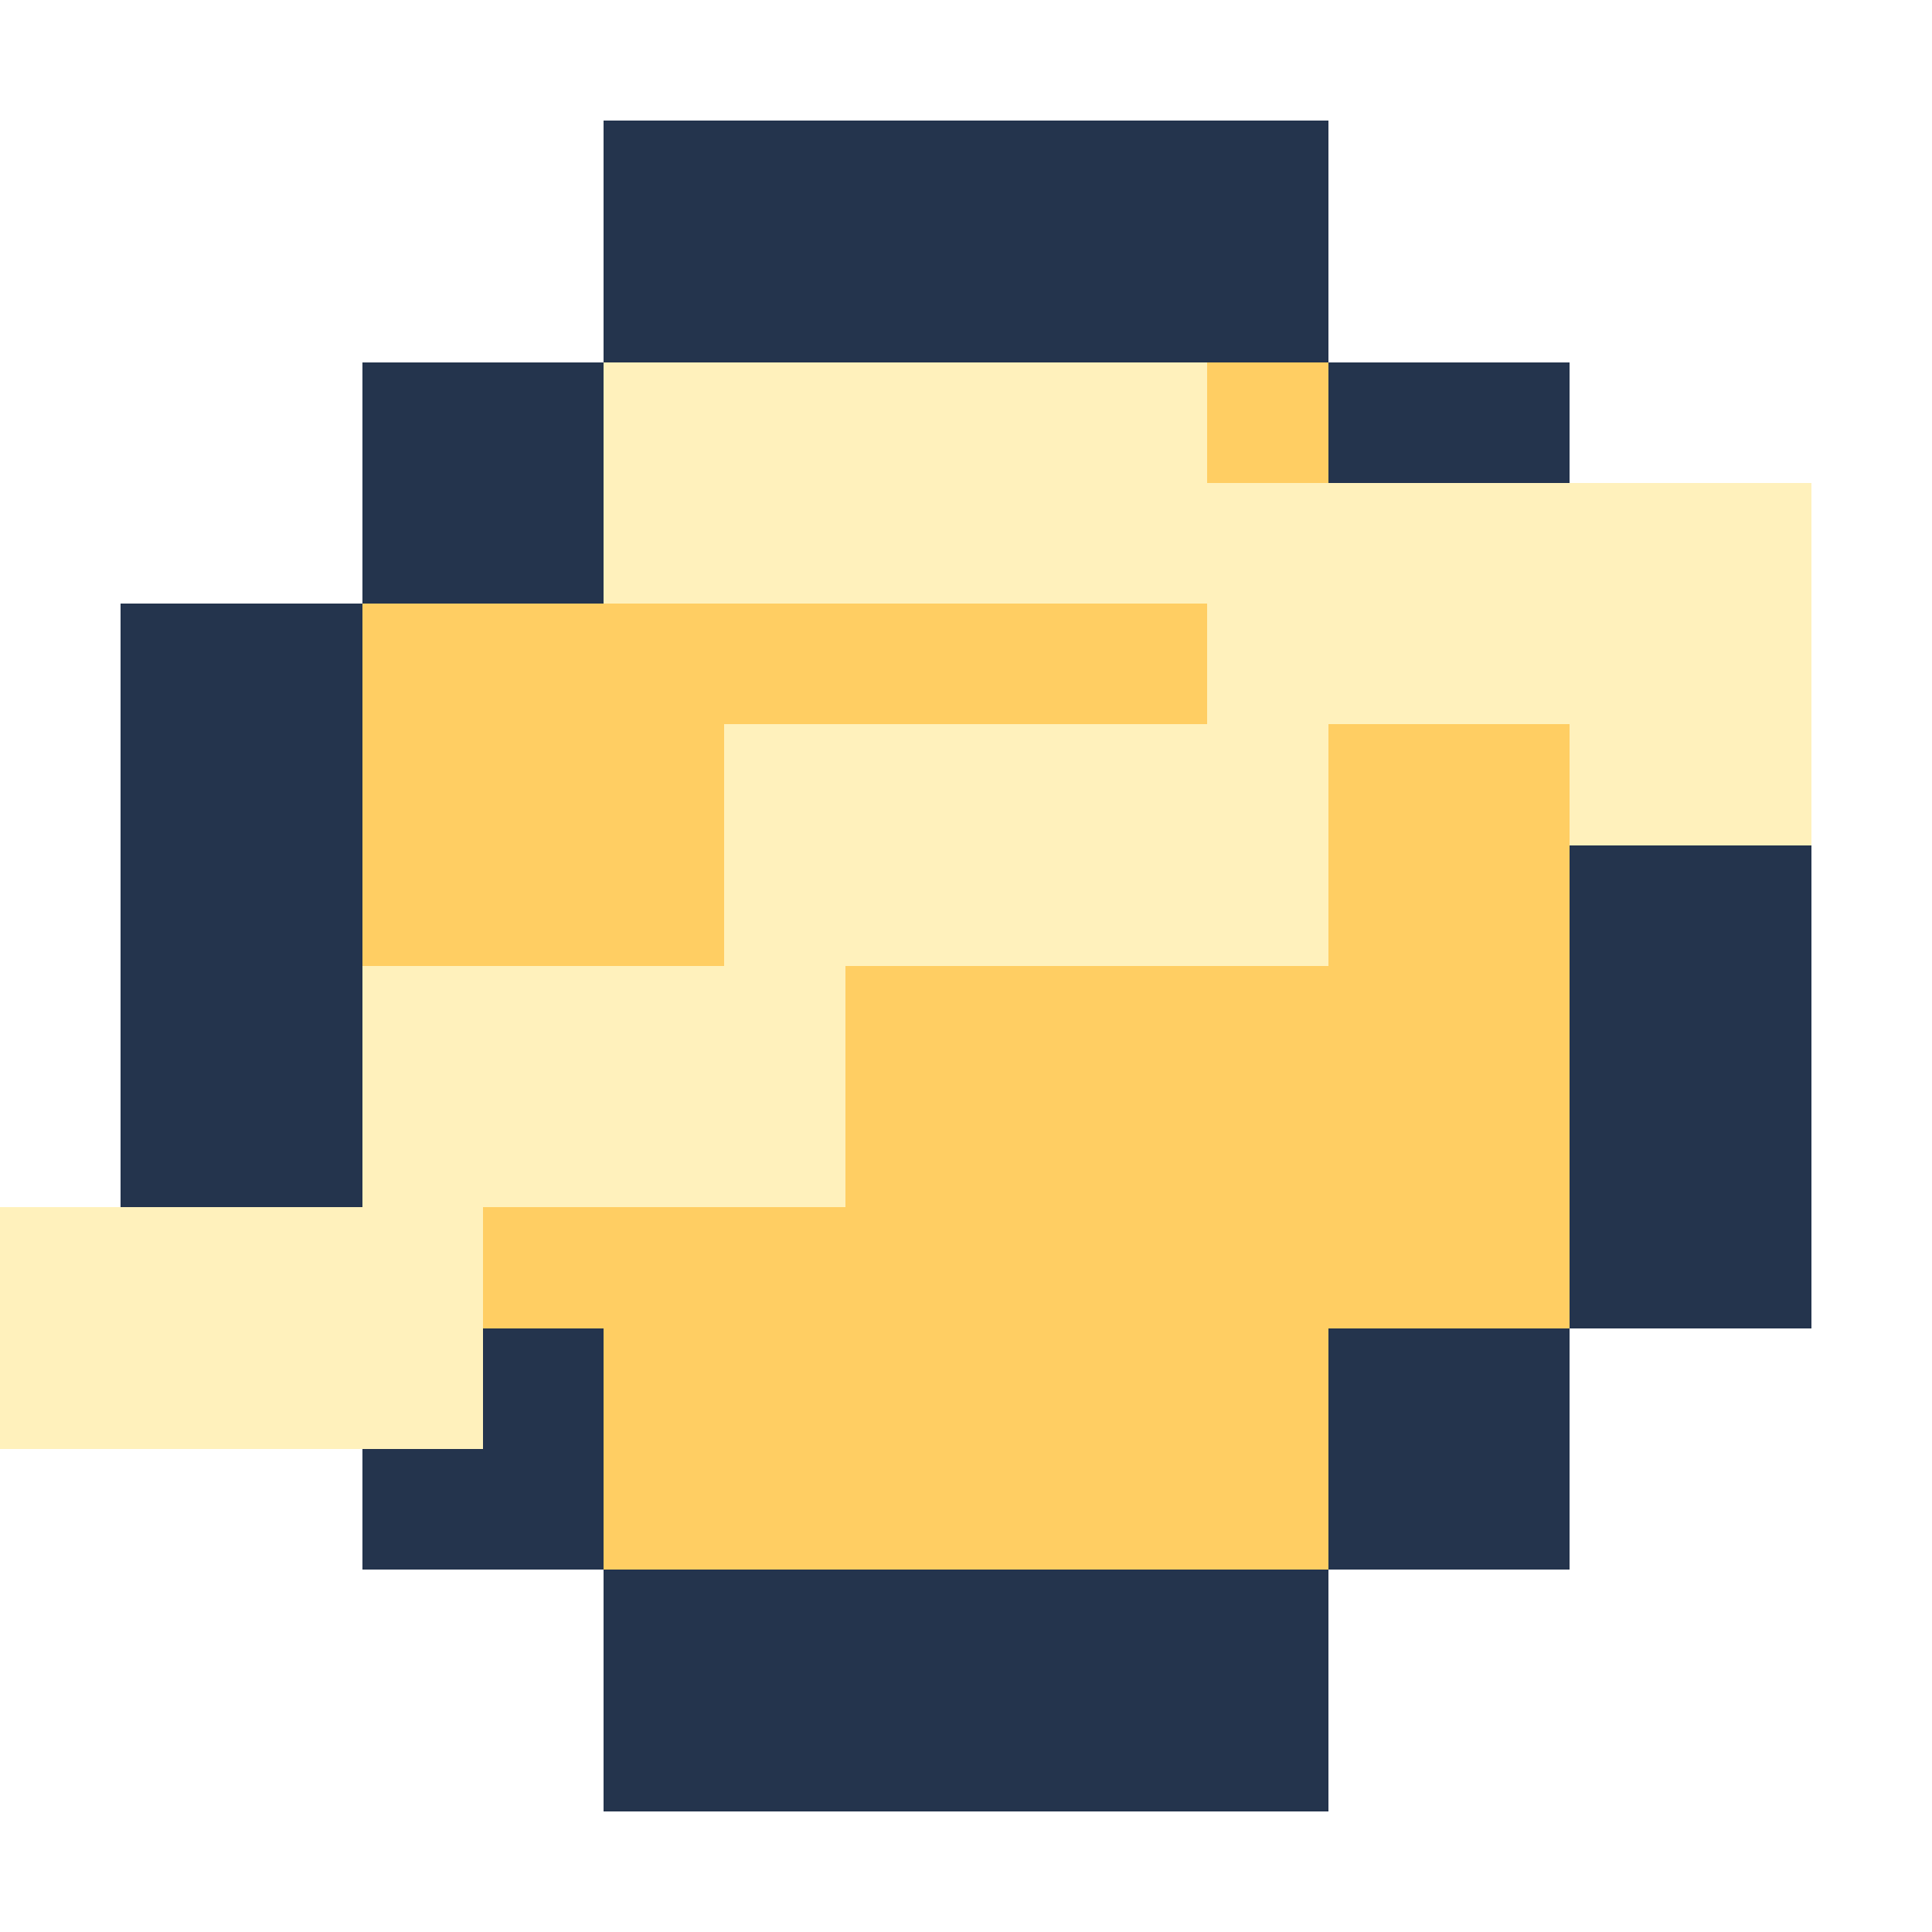
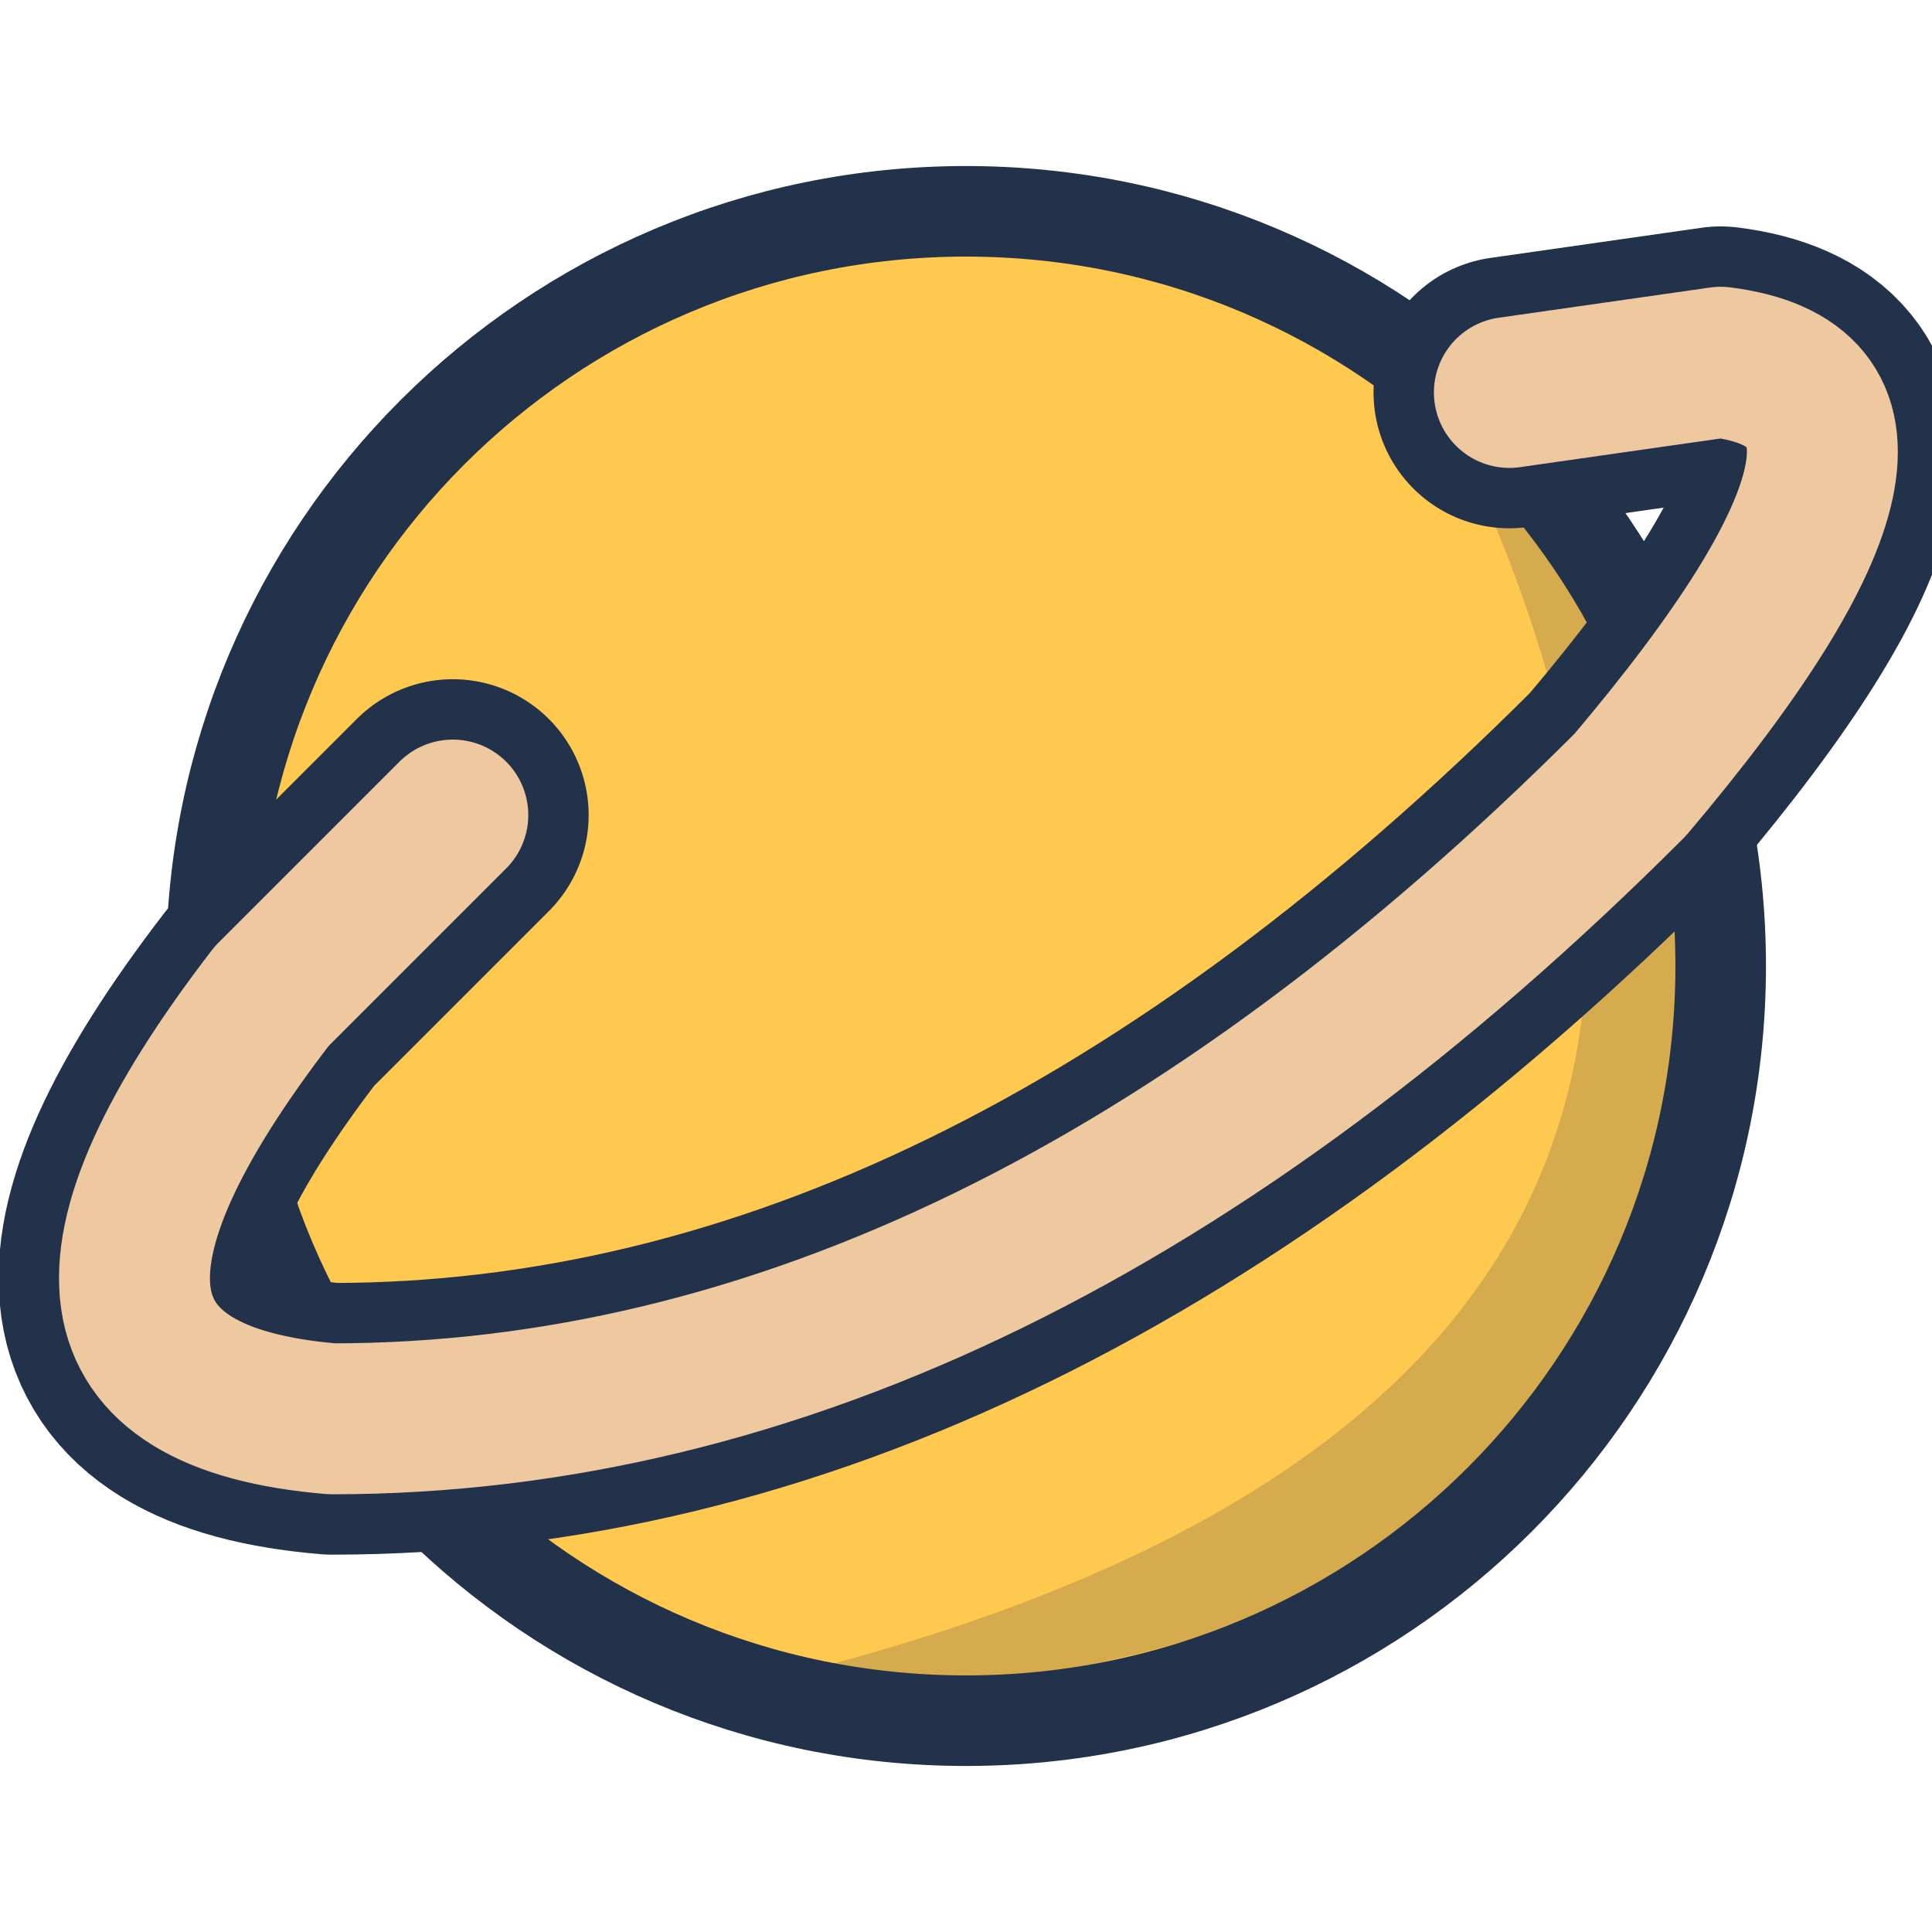
- <svg xmlns="http://www.w3.org/2000/svg" viewBox="0 0 16 16" shape-rendering="crispEdges">
-   <path d="M5 1h6v2h2v2h2v6h-2v2h-2v2H5v-2H3v-2H1V5h2V3h2z" fill="#24344d" />
-   <path d="M5 3h6v2h2v6h-2v2H5v-2H3V5h2z" fill="#ffce63" />
-   <rect x="5" y="3" width="5" height="2" fill="#fff1bc" />
-   <path d="M0 10h3V8h3V6h4V4h5v3h-2V6h-2v2H7v2H4v2H0z" fill="#fff1bc" />
+ <svg xmlns="http://www.w3.org/2000/svg" viewBox="0 0 64 64" width="64" height="64">
+   <circle cx="32" cy="32" r="25" fill="#ffc84f" stroke="#23324b" stroke-width="3" />
+   <path d="M48 14Q64 47 24 56Q54 57 57 32Q57 22 48 14" fill="#23324b30" stroke="none" stroke-width="0" stroke-linejoin="round" stroke-linecap="round" />
+   <path d="M9 33Q-1 46 11 47q22 0 43-21 11-13 3-14l-7 1M9 33l6-6" fill="none" stroke="#23324b" stroke-width="9" stroke-linejoin="round" stroke-linecap="round" />
+   <path d="M9 33Q-1 46 11 47q22 0 43-21 11-13 3-14l-7 1M9 33l6-6" fill="none" stroke="#eec9a0" stroke-width="5" stroke-linejoin="round" stroke-linecap="round" />
</svg>
